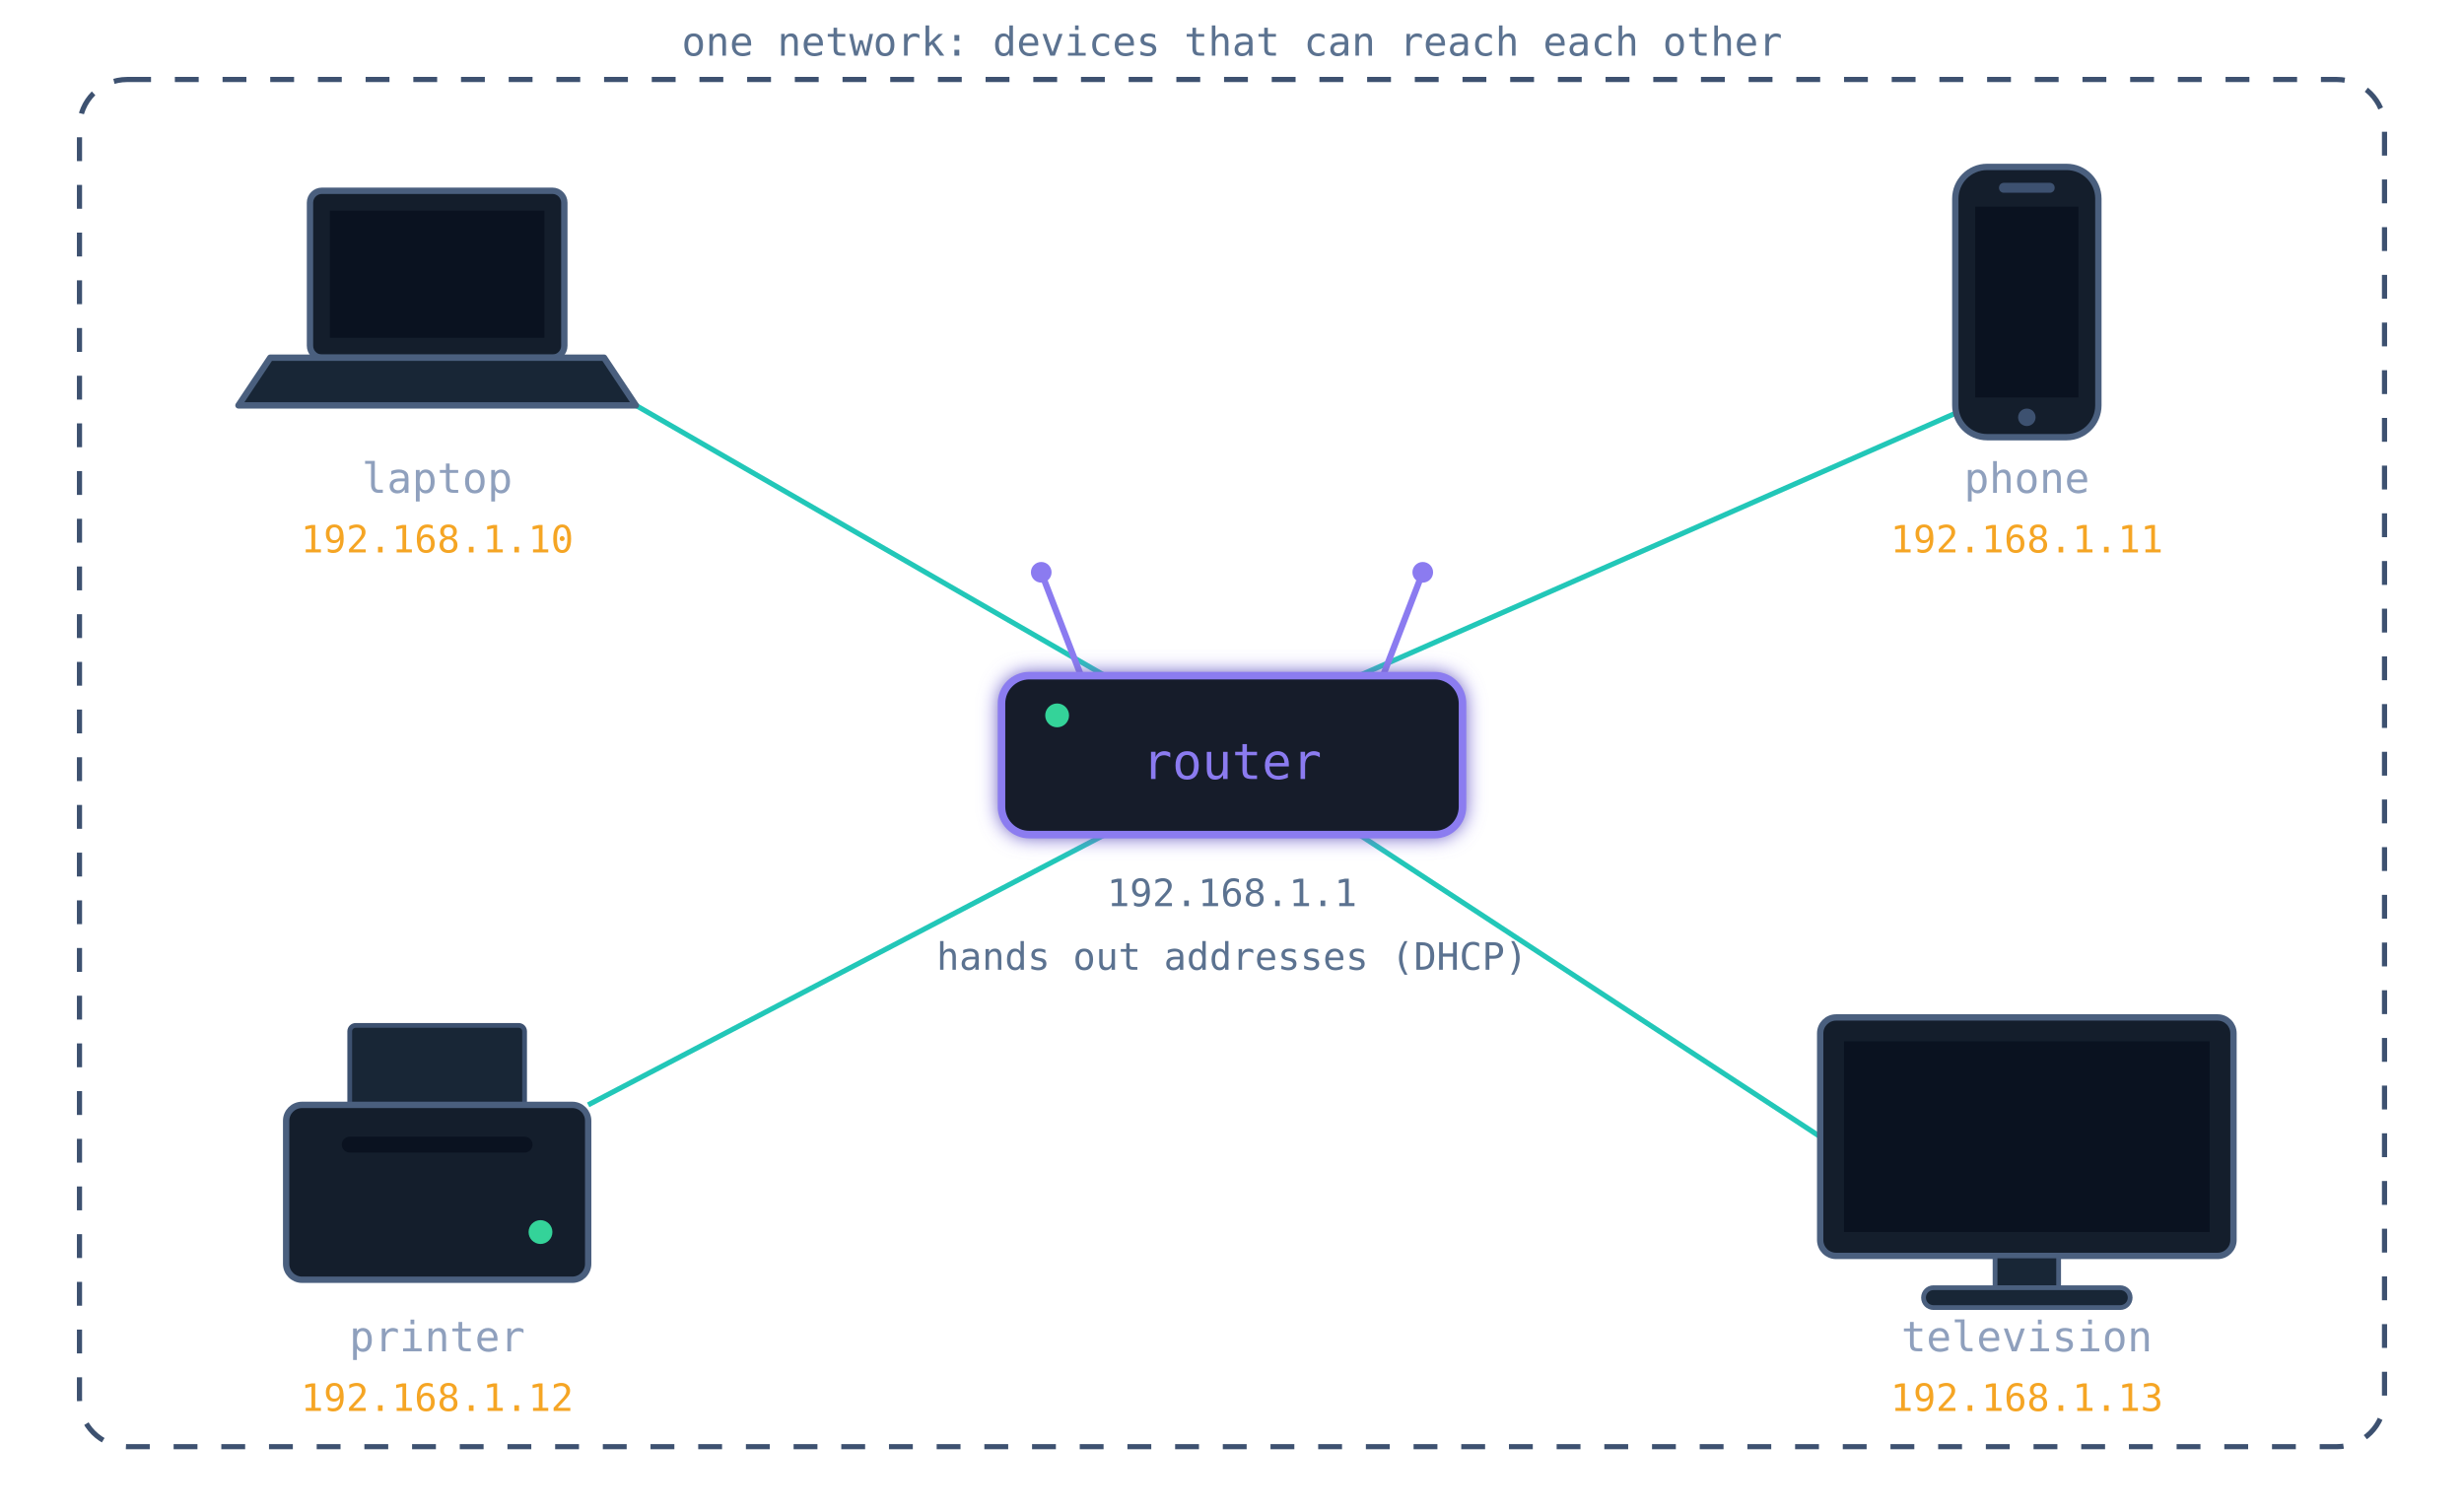
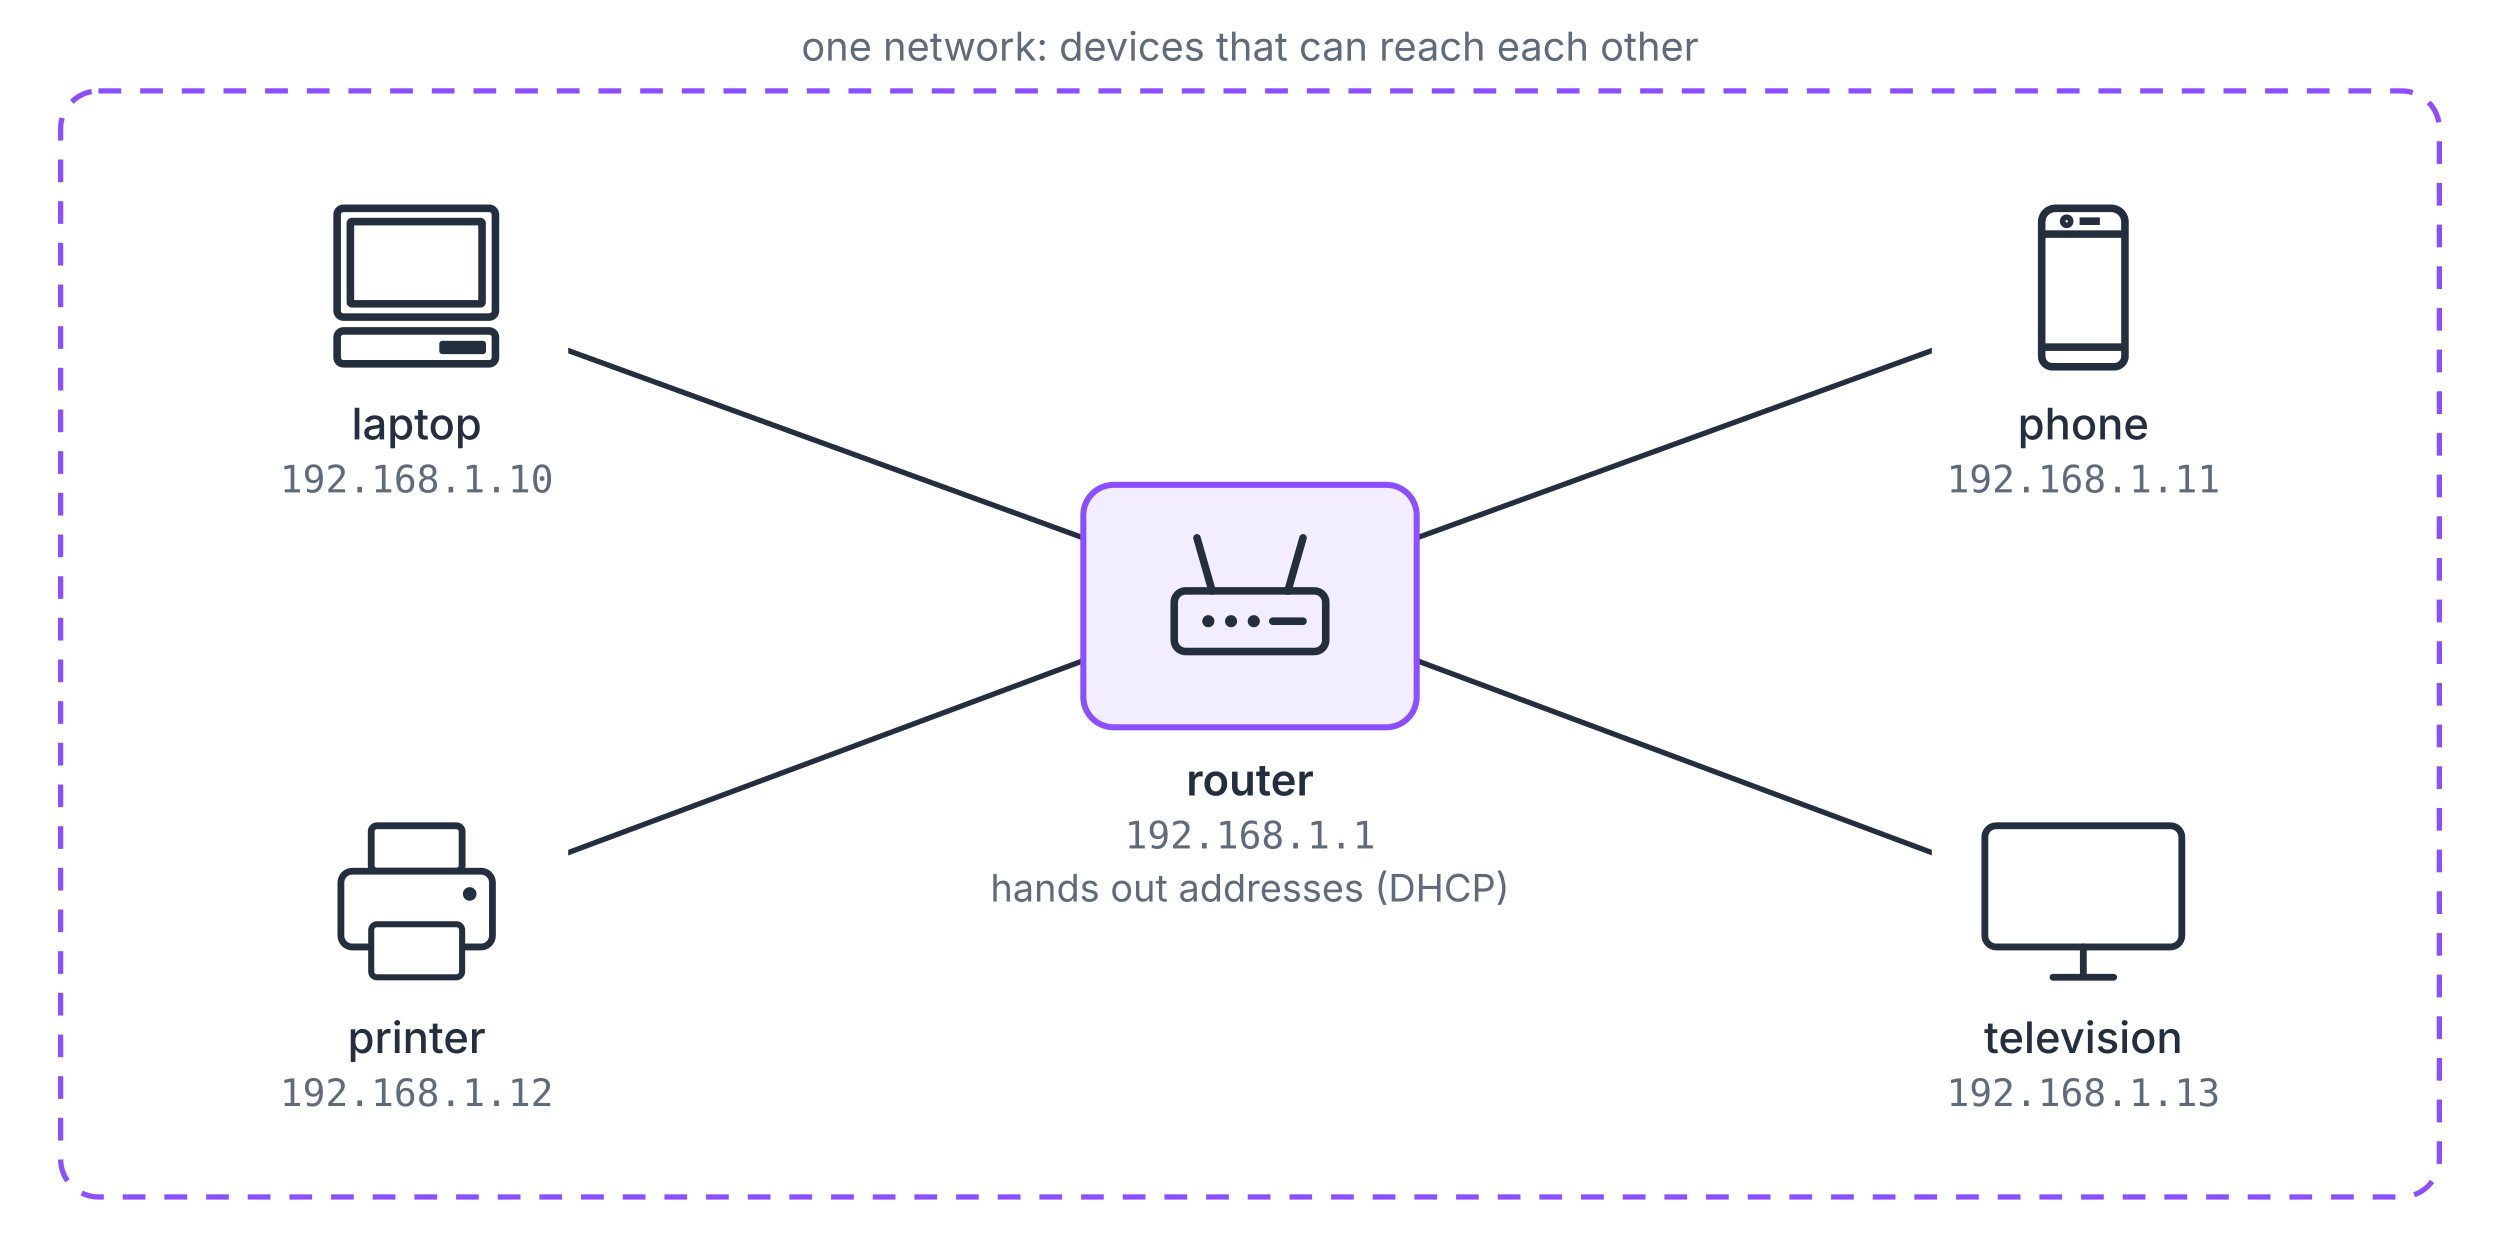
- <svg xmlns="http://www.w3.org/2000/svg" viewBox="0 0 620 380">
-   <style>text{font-family:'JetBrains Mono',ui-monospace,SFMono-Regular,'DejaVu Sans Mono',Menlo,Consolas,monospace}</style>
-   <defs>
-     <filter id="g1" x="-40%" y="-40%" width="180%" height="180%">
-       <feGaussianBlur stdDeviation="2.4" result="b" />
-       <feMerge>
-         <feMergeNode in="b" />
-         <feMergeNode in="SourceGraphic" />
-       </feMerge>
-     </filter>
-   </defs>
-   <text x="310" y="14" fill="#5B7290" font-family="JetBrains Mono" font-size="10" text-anchor="middle">one network: devices that can reach each other</text>
-   <rect x="20" y="20" width="580" height="344" rx="12" fill="none" stroke="#3D5170" stroke-width="1.3" stroke-dasharray="6 6" />
-   <line x1="160" y1="102" x2="278" y2="170" stroke="#22C7B8" stroke-width="1.3" />
-   <line x1="492" y1="104" x2="342" y2="170" stroke="#22C7B8" stroke-width="1.3" />
-   <line x1="148" y1="278" x2="278" y2="210" stroke="#22C7B8" stroke-width="1.3" />
-   <line x1="458" y1="286" x2="342" y2="210" stroke="#22C7B8" stroke-width="1.3" />
-   <rect x="78" y="48" width="64" height="42" rx="3" fill="#141E2C" stroke="#4A5F7E" stroke-width="1.6" />
-   <rect x="83" y="53" width="54" height="32" fill="#0A1220" />
-   <path d="M68 90 L152 90 L160 102 L60 102 Z" fill="#182636" stroke="#4A5F7E" stroke-width="1.6" stroke-linejoin="round" />
-   <text x="110" y="124" fill="#8FA0BD" font-family="JetBrains Mono" font-size="10.5" text-anchor="middle">laptop</text>
-   <text x="110" y="139" fill="#F5A524" font-family="JetBrains Mono" font-size="9.5" text-anchor="middle">192.168.1.10</text>
-   <rect x="492" y="42" width="36" height="68" rx="8" fill="#141E2C" stroke="#4A5F7E" stroke-width="1.6" />
-   <rect x="497" y="52" width="26" height="48" fill="#0A1220" />
-   <rect x="503" y="46" width="14" height="2.5" rx="1.2" fill="#3D5170" />
-   <circle cx="510" cy="105" r="2.2" fill="#3D5170" />
-   <text x="510" y="124" fill="#8FA0BD" font-family="JetBrains Mono" font-size="10.5" text-anchor="middle">phone</text>
-   <text x="510" y="139" fill="#F5A524" font-family="JetBrains Mono" font-size="9.5" text-anchor="middle">192.168.1.11</text>
-   <rect x="88" y="258" width="44" height="22" rx="1.5" fill="#182636" stroke="#3D5170" stroke-width="1.2" />
-   <rect x="72" y="278" width="76" height="44" rx="4" fill="#141E2C" stroke="#4A5F7E" stroke-width="1.6" />
-   <rect x="86" y="286" width="48" height="4" rx="2" fill="#0A1220" />
-   <circle cx="136" cy="310" r="3" fill="#34D399" />
-   <text x="110" y="340" fill="#8FA0BD" font-family="JetBrains Mono" font-size="10.5" text-anchor="middle">printer</text>
-   <text x="110" y="355" fill="#F5A524" font-family="JetBrains Mono" font-size="9.5" text-anchor="middle">192.168.1.12</text>
-   <rect x="458" y="256" width="104" height="60" rx="4" fill="#141E2C" stroke="#4A5F7E" stroke-width="1.6" />
-   <rect x="464" y="262" width="92" height="48" fill="#0A1220" />
-   <rect x="502" y="316" width="16" height="8" fill="#182636" stroke="#4A5F7E" stroke-width="1.2" />
-   <rect x="484" y="324" width="52" height="5" rx="2.5" fill="#182636" stroke="#4A5F7E" stroke-width="1.2" />
-   <text x="510" y="340" fill="#8FA0BD" font-family="JetBrains Mono" font-size="10.5" text-anchor="middle">television</text>
-   <text x="510" y="355" fill="#F5A524" font-family="JetBrains Mono" font-size="9.5" text-anchor="middle">192.168.1.13</text>
-   <line x1="272" y1="170" x2="262" y2="144" stroke="#8B7BF0" stroke-width="1.6" />
-   <circle cx="262" cy="144" r="2.6" fill="#8B7BF0" />
-   <line x1="348" y1="170" x2="358" y2="144" stroke="#8B7BF0" stroke-width="1.6" />
-   <circle cx="358" cy="144" r="2.6" fill="#8B7BF0" />
-   <g filter="url(#g1)">
-     <rect x="252" y="170" width="116" height="40" rx="7" fill="#141E2C" stroke="#8B7BF0" stroke-width="1.9" />
+ <svg xmlns="http://www.w3.org/2000/svg" class="dg" viewBox="0 0 660 330">
+   <style>.dg text{font-family:Inter,'Amazon Ember',Arial,Helvetica,sans-serif}.dg .mono{font-family:'JetBrains Mono',ui-monospace,Menlo,Consolas,monospace}.dg .f-ink{fill:var(--dg-ink,#232F3E)}.dg .s-ink{stroke:var(--dg-ink,#232F3E)}.dg .f-sub{fill:var(--dg-sub,#5F6B7A)}.dg .s-sub{stroke:var(--dg-sub,#5F6B7A)}.dg .f-faint{fill:var(--dg-faint,#A7B1BE)}.dg .s-faint{stroke:var(--dg-faint,#A7B1BE)}.dg .f-line{fill:var(--dg-line,#232F3E)}.dg .s-line{stroke:var(--dg-line,#232F3E)}.dg .f-surface{fill:var(--dg-surface,#F4F6F8)}.dg .s-surface{stroke:var(--dg-surface,#F4F6F8)}.dg .f-panel{fill:var(--dg-panel,#FFFFFF)}.dg .s-panel{stroke:var(--dg-panel,#FFFFFF)}.dg .f-net{fill:var(--dg-net,#8C4FFF)}.dg .s-net{stroke:var(--dg-net,#8C4FFF)}.dg .f-cmp{fill:var(--dg-cmp,#ED7100)}.dg .s-cmp{stroke:var(--dg-cmp,#ED7100)}.dg .f-pub{fill:var(--dg-pub,#7AA116)}.dg .s-pub{stroke:var(--dg-pub,#7AA116)}.dg .f-priv{fill:var(--dg-priv,#00A4A6)}.dg .s-priv{stroke:var(--dg-priv,#00A4A6)}.dg .f-sec{fill:var(--dg-sec,#DD344C)}.dg .s-sec{stroke:var(--dg-sec,#DD344C)}.dg .f-db{fill:var(--dg-db,#C925D1)}.dg .s-db{stroke:var(--dg-db,#C925D1)}.dg .f-you{fill:var(--dg-you,#3B62D4)}.dg .s-you{stroke:var(--dg-you,#3B62D4)}.dg .f-ok{fill:var(--dg-ok,#037F0C)}.dg .s-ok{stroke:var(--dg-ok,#037F0C)}.dg .f-bad{fill:var(--dg-bad,#D91515)}.dg .s-bad{stroke:var(--dg-bad,#D91515)}.dg .f-pubtint{fill:var(--dg-pubtint,#F2F6E8)}.dg .s-pubtint{stroke:var(--dg-pubtint,#F2F6E8)}.dg .f-privtint{fill:var(--dg-privtint,#E6F6F7)}.dg .s-privtint{stroke:var(--dg-privtint,#E6F6F7)}.dg .f-youtint{fill:var(--dg-youtint,#EEF2FC)}.dg .s-youtint{stroke:var(--dg-youtint,#EEF2FC)}.dg .f-nettint{fill:var(--dg-nettint,#F3EEFF)}.dg .s-nettint{stroke:var(--dg-nettint,#F3EEFF)}.dg .f-badtint{fill:var(--dg-badtint,#FDECEC)}.dg .s-badtint{stroke:var(--dg-badtint,#FDECEC)}</style>
+   <rect x="16" y="24" width="628" height="292" rx="10" class="s-net" fill="none" stroke-width="1.4" stroke-dasharray="6 5" />
+   <text x="330" y="16" class="f-sub" font-size="10.5" font-weight="400" text-anchor="middle">one network: devices that can reach each other</text>
+   <path d="M110 78 L330 158" class="s-line" fill="none" stroke-width="1.4" stroke-linejoin="round" stroke-linecap="round" />
+   <path d="M550 78 L330 158" class="s-line" fill="none" stroke-width="1.4" stroke-linejoin="round" stroke-linecap="round" />
+   <path d="M110 240 L330 158" class="s-line" fill="none" stroke-width="1.4" stroke-linejoin="round" stroke-linecap="round" />
+   <path d="M550 240 L330 158" class="s-line" fill="none" stroke-width="1.4" stroke-linejoin="round" stroke-linecap="round" />
+   <rect x="286" y="128" width="88" height="64" rx="8" class="s-net f-nettint" stroke-width="1.6" />
+   <rect x="310" y="156" width="40" height="16" rx="3" class="s-ink" fill="none" stroke-width="2" />
+   <path d="M320 156 L316 142 M340 156 L344 142" class="s-ink" fill="none" stroke-width="2" stroke-linejoin="round" stroke-linecap="round" />
+   <circle cx="319" cy="164" r="1.6" class="f-ink" />
+   <circle cx="325" cy="164" r="1.6" class="f-ink" />
+   <circle cx="331" cy="164" r="1.6" class="f-ink" />
+   <path d="M336 164 L344 164" class="s-ink" fill="none" stroke-width="2" stroke-linejoin="round" stroke-linecap="round" />
+   <text x="330" y="210" class="f-ink" font-size="11.5" font-weight="600" text-anchor="middle">router</text>
+   <text x="330" y="224" class="f-sub mono" font-size="10" font-weight="400" text-anchor="middle">192.168.1.1</text>
+   <text x="330" y="238" class="f-sub" font-size="10" font-weight="400" text-anchor="middle">hands out addresses (DHCP)</text>
+   <rect x="70" y="44" width="80" height="66" rx="6" class="f-panel" stroke-width="0" />
+   <g transform="translate(86.00 52.00) scale(1)">
+     <path class="f-ink" fill-rule="evenodd" d="M42.299 38.773v1.923a.793.793 0 0 1-.793.794H30.762a.794.794 0 0 1-.794-.794v-1.923c0-.438.355-.793.794-.793h10.744c.439 0 .793.355.793.793m1.498 3.626a.646.646 0 0 1-.644.645H4.645A.646.646 0 0 1 4 42.399v-5.388c0-.355.289-.644.645-.644h38.508c.355 0 .644.289.644.644zm-.644-8.032H4.645A2.65 2.65 0 0 0 2 37.011v5.388a2.65 2.65 0 0 0 2.645 2.645h38.508a2.65 2.65 0 0 0 2.644-2.645v-5.388a2.647 2.647 0 0 0-2.644-2.644M7.501 27.21h32.763V7.502H7.501zM40.842 5.502H6.924c-.784 0-1.423.637-1.423 1.421v20.865c0 .784.639 1.422 1.423 1.422h33.918c.784 0 1.422-.638 1.422-1.422V6.923c0-.784-.638-1.421-1.422-1.421m2.955 24.565a.645.645 0 0 1-.644.644H4.645A.645.645 0 0 1 4 30.067V4.644C4 4.289 4.289 4 4.645 4h38.508c.355 0 .644.289.644.644zM43.153 2H4.645A2.65 2.65 0 0 0 2 4.644v25.423a2.65 2.65 0 0 0 2.645 2.644h38.508a2.647 2.647 0 0 0 2.644-2.644V4.644A2.647 2.647 0 0 0 43.153 2" />
  </g>
-   <circle cx="266" cy="180" r="3" fill="#34D399" />
-   <text x="310" y="196" fill="#8B7BF0" font-family="JetBrains Mono" font-size="12.5" text-anchor="middle">router</text>
-   <text x="310" y="228" fill="#5B7290" font-family="JetBrains Mono" font-size="9.5" text-anchor="middle">192.168.1.1</text>
-   <text x="310" y="244" fill="#5B7290" font-family="JetBrains Mono" font-size="9.5" text-anchor="middle">hands out addresses (DHCP)</text>
+   <text x="110" y="116" class="f-ink" font-size="11.5" font-weight="500" text-anchor="middle">laptop</text>
+   <text x="110" y="130" class="f-sub mono" font-size="10" font-weight="400" text-anchor="middle">192.168.1.10</text>
+   <rect x="510" y="44" width="80" height="66" rx="6" class="f-panel" stroke-width="0" />
+   <g transform="translate(526.00 52.00) scale(1)">
+     <path class="f-ink" fill-rule="evenodd" d="M19.603 6.109a.308.308 0 1 1 0 .616.308.308 0 0 1 0-.616m0 2.115a1.81 1.81 0 0 0 1.808-1.807 1.81 1.81 0 0 0-1.808-1.808 1.81 1.81 0 0 0-1.808 1.808 1.81 1.81 0 0 0 1.808 1.807m3.409-.823h5.362v-2h-5.362zm9.161 36.425H15.812c-.999 0-1.812-.797-1.812-1.776v-1.409h19.986v1.409c0 .979-.814 1.776-1.813 1.776M14 10.802h19.986v27.839H14V10.802M16.646 4h14.693c1.459 0 2.647 1.167 2.647 2.6v2.202H14V6.6C14 5.167 15.187 4 16.646 4m14.708-2H16.646C14.084 2 12 4.064 12 6.6v35.45c0 2.082 1.71 3.776 3.812 3.776h16.361c2.103 0 3.813-1.694 3.813-3.776V6.597c0-2.53-2.076-4.589-4.632-4.597" />
+   </g>
+   <text x="550" y="116" class="f-ink" font-size="11.5" font-weight="500" text-anchor="middle">phone</text>
+   <text x="550" y="130" class="f-sub mono" font-size="10" font-weight="400" text-anchor="middle">192.168.1.11</text>
+   <rect x="70" y="206" width="80" height="66" rx="6" class="f-panel" stroke-width="0" />
+   <rect x="98" y="218" width="24" height="12" rx="1.5" class="s-ink f-panel" stroke-width="1.8" />
+   <rect x="90" y="230" width="40" height="20" rx="3" class="s-ink f-panel" stroke-width="1.8" />
+   <rect x="98" y="244" width="24" height="14" rx="1.5" class="s-ink f-panel" stroke-width="1.6" />
+   <circle cx="124" cy="236" r="1.8" class="f-ink" />
+   <text x="110" y="278" class="f-ink" font-size="11.5" font-weight="500" text-anchor="middle">printer</text>
+   <text x="110" y="292" class="f-sub mono" font-size="10" font-weight="400" text-anchor="middle">192.168.1.12</text>
+   <rect x="510" y="206" width="80" height="66" rx="6" class="f-panel" stroke-width="0" />
+   <rect x="524" y="218" width="52" height="32" rx="3" class="s-ink f-panel" stroke-width="1.8" />
+   <path d="M542 258 L558 258 M550 250 L550 258" class="s-ink" fill="none" stroke-width="1.8" stroke-linejoin="round" stroke-linecap="round" />
+   <text x="550" y="278" class="f-ink" font-size="11.5" font-weight="500" text-anchor="middle">television</text>
+   <text x="550" y="292" class="f-sub mono" font-size="10" font-weight="400" text-anchor="middle">192.168.1.13</text>
</svg>
